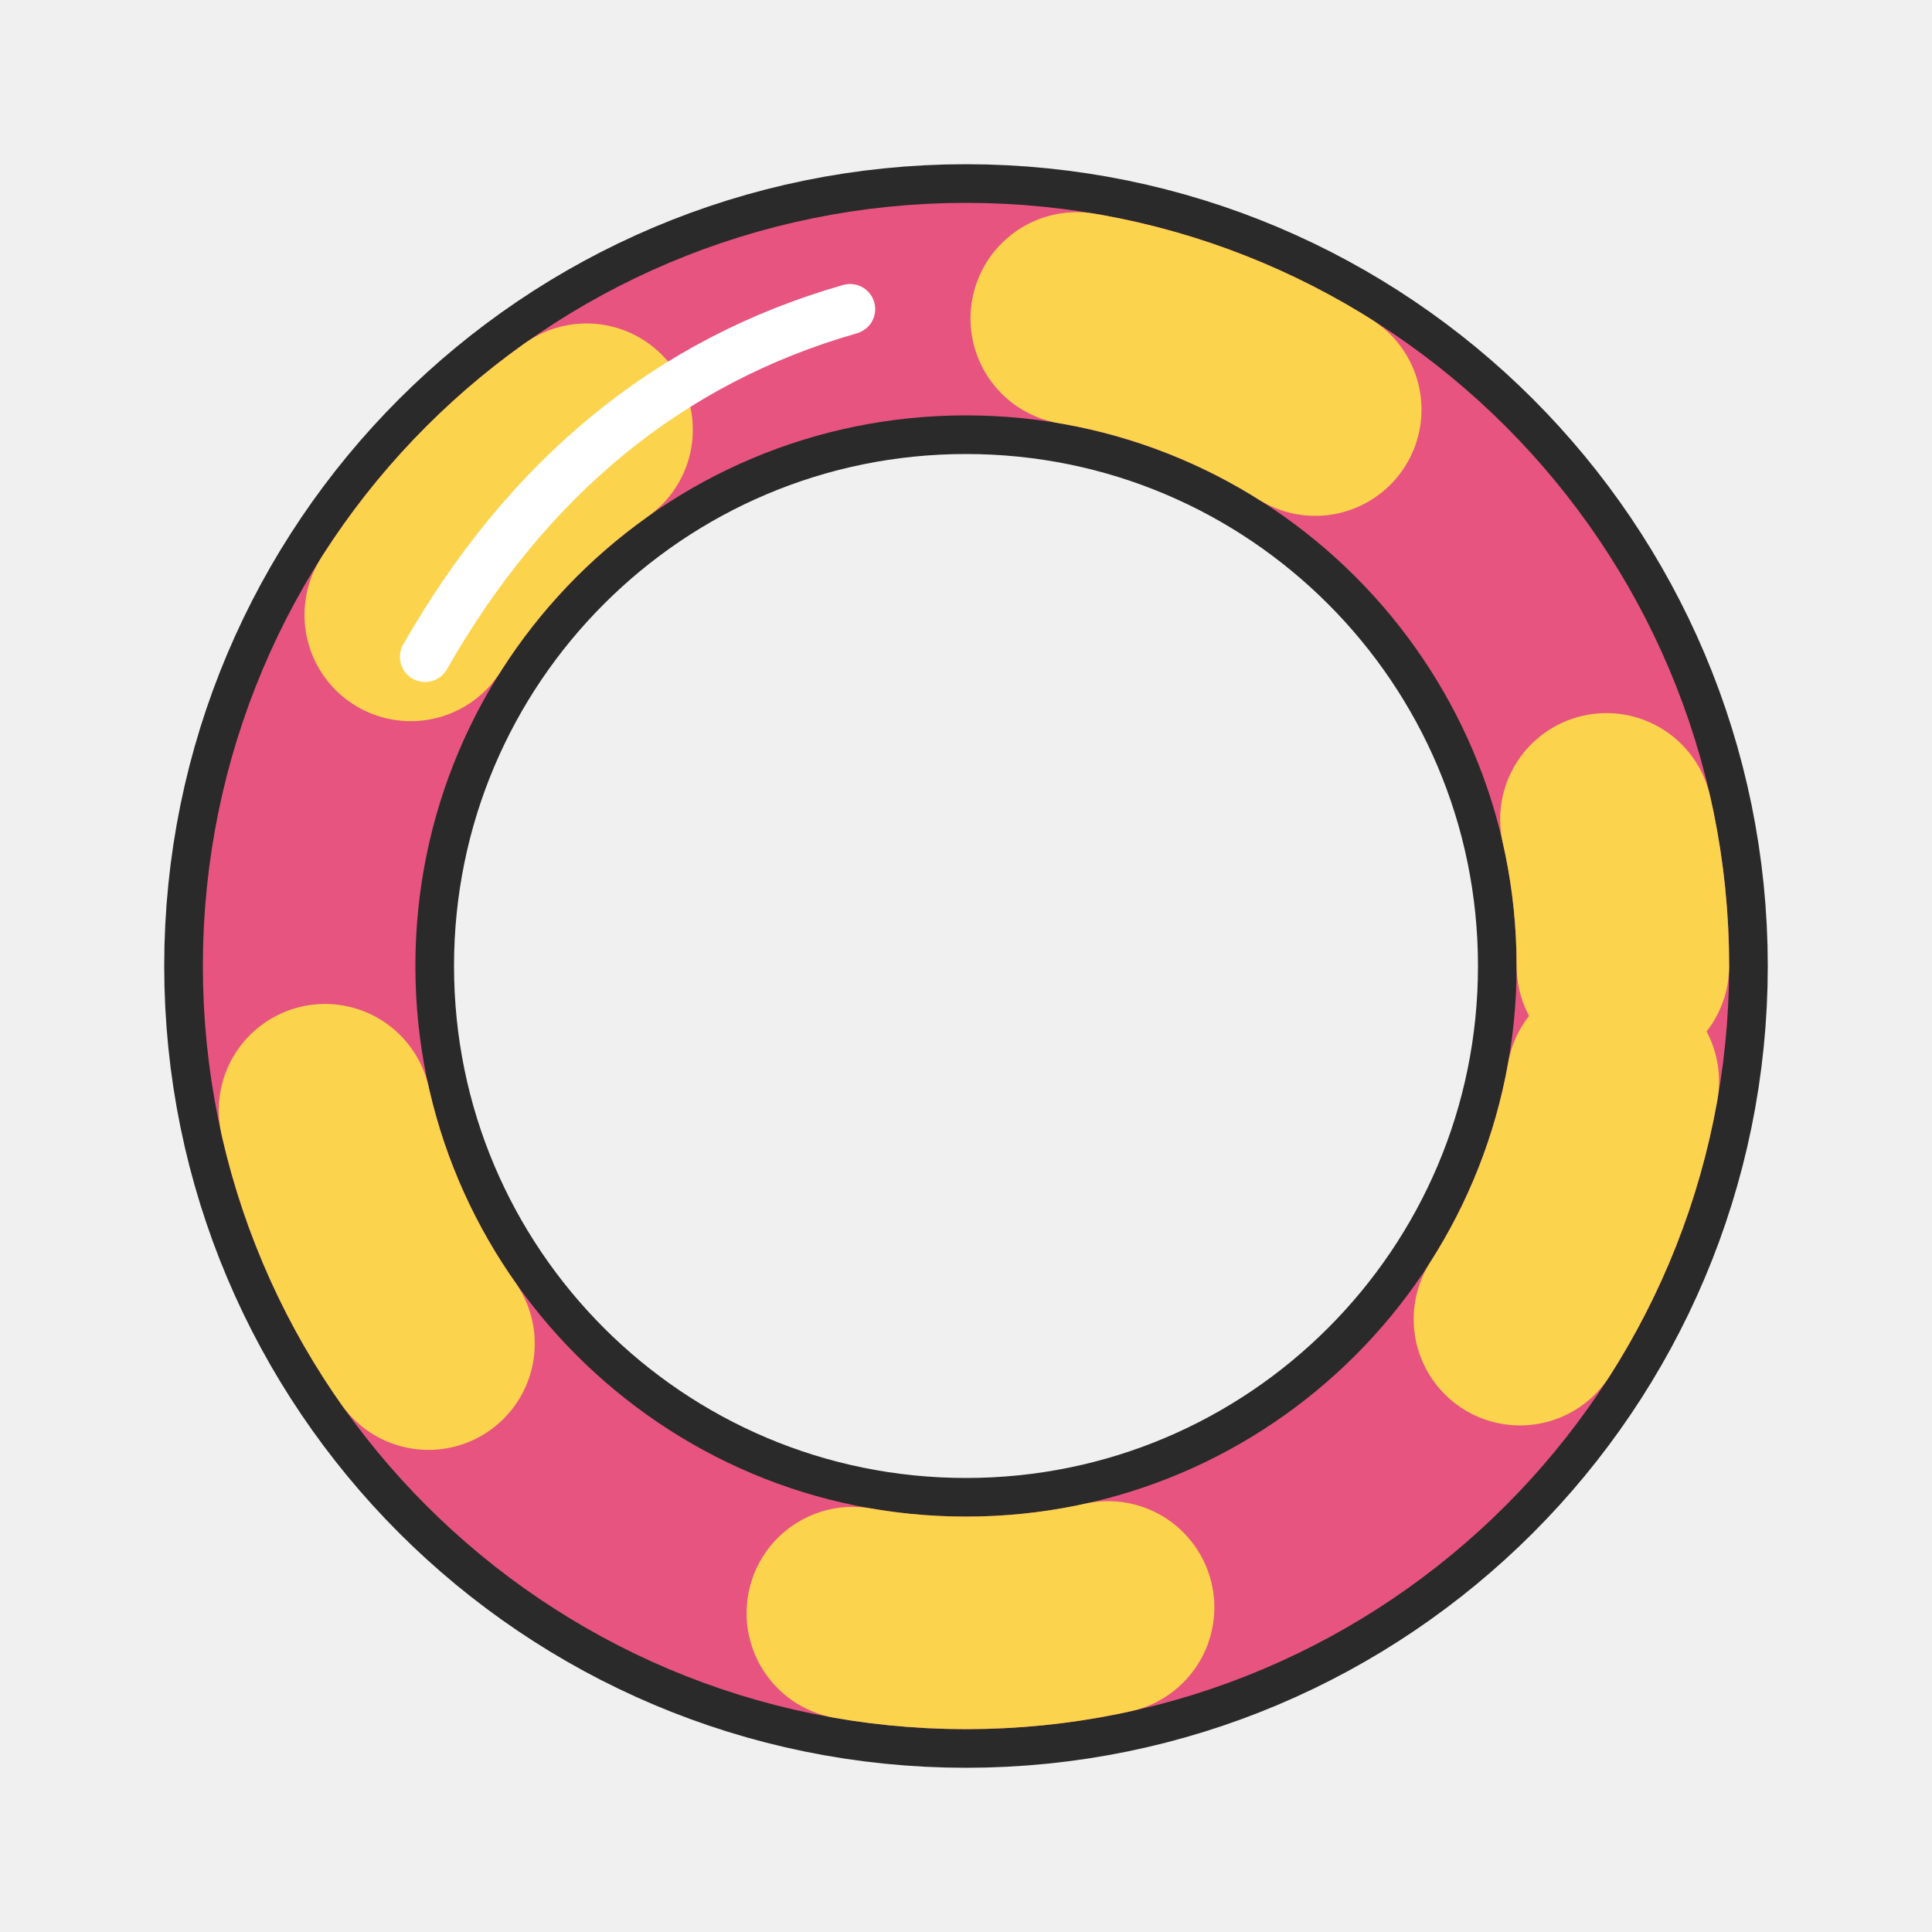
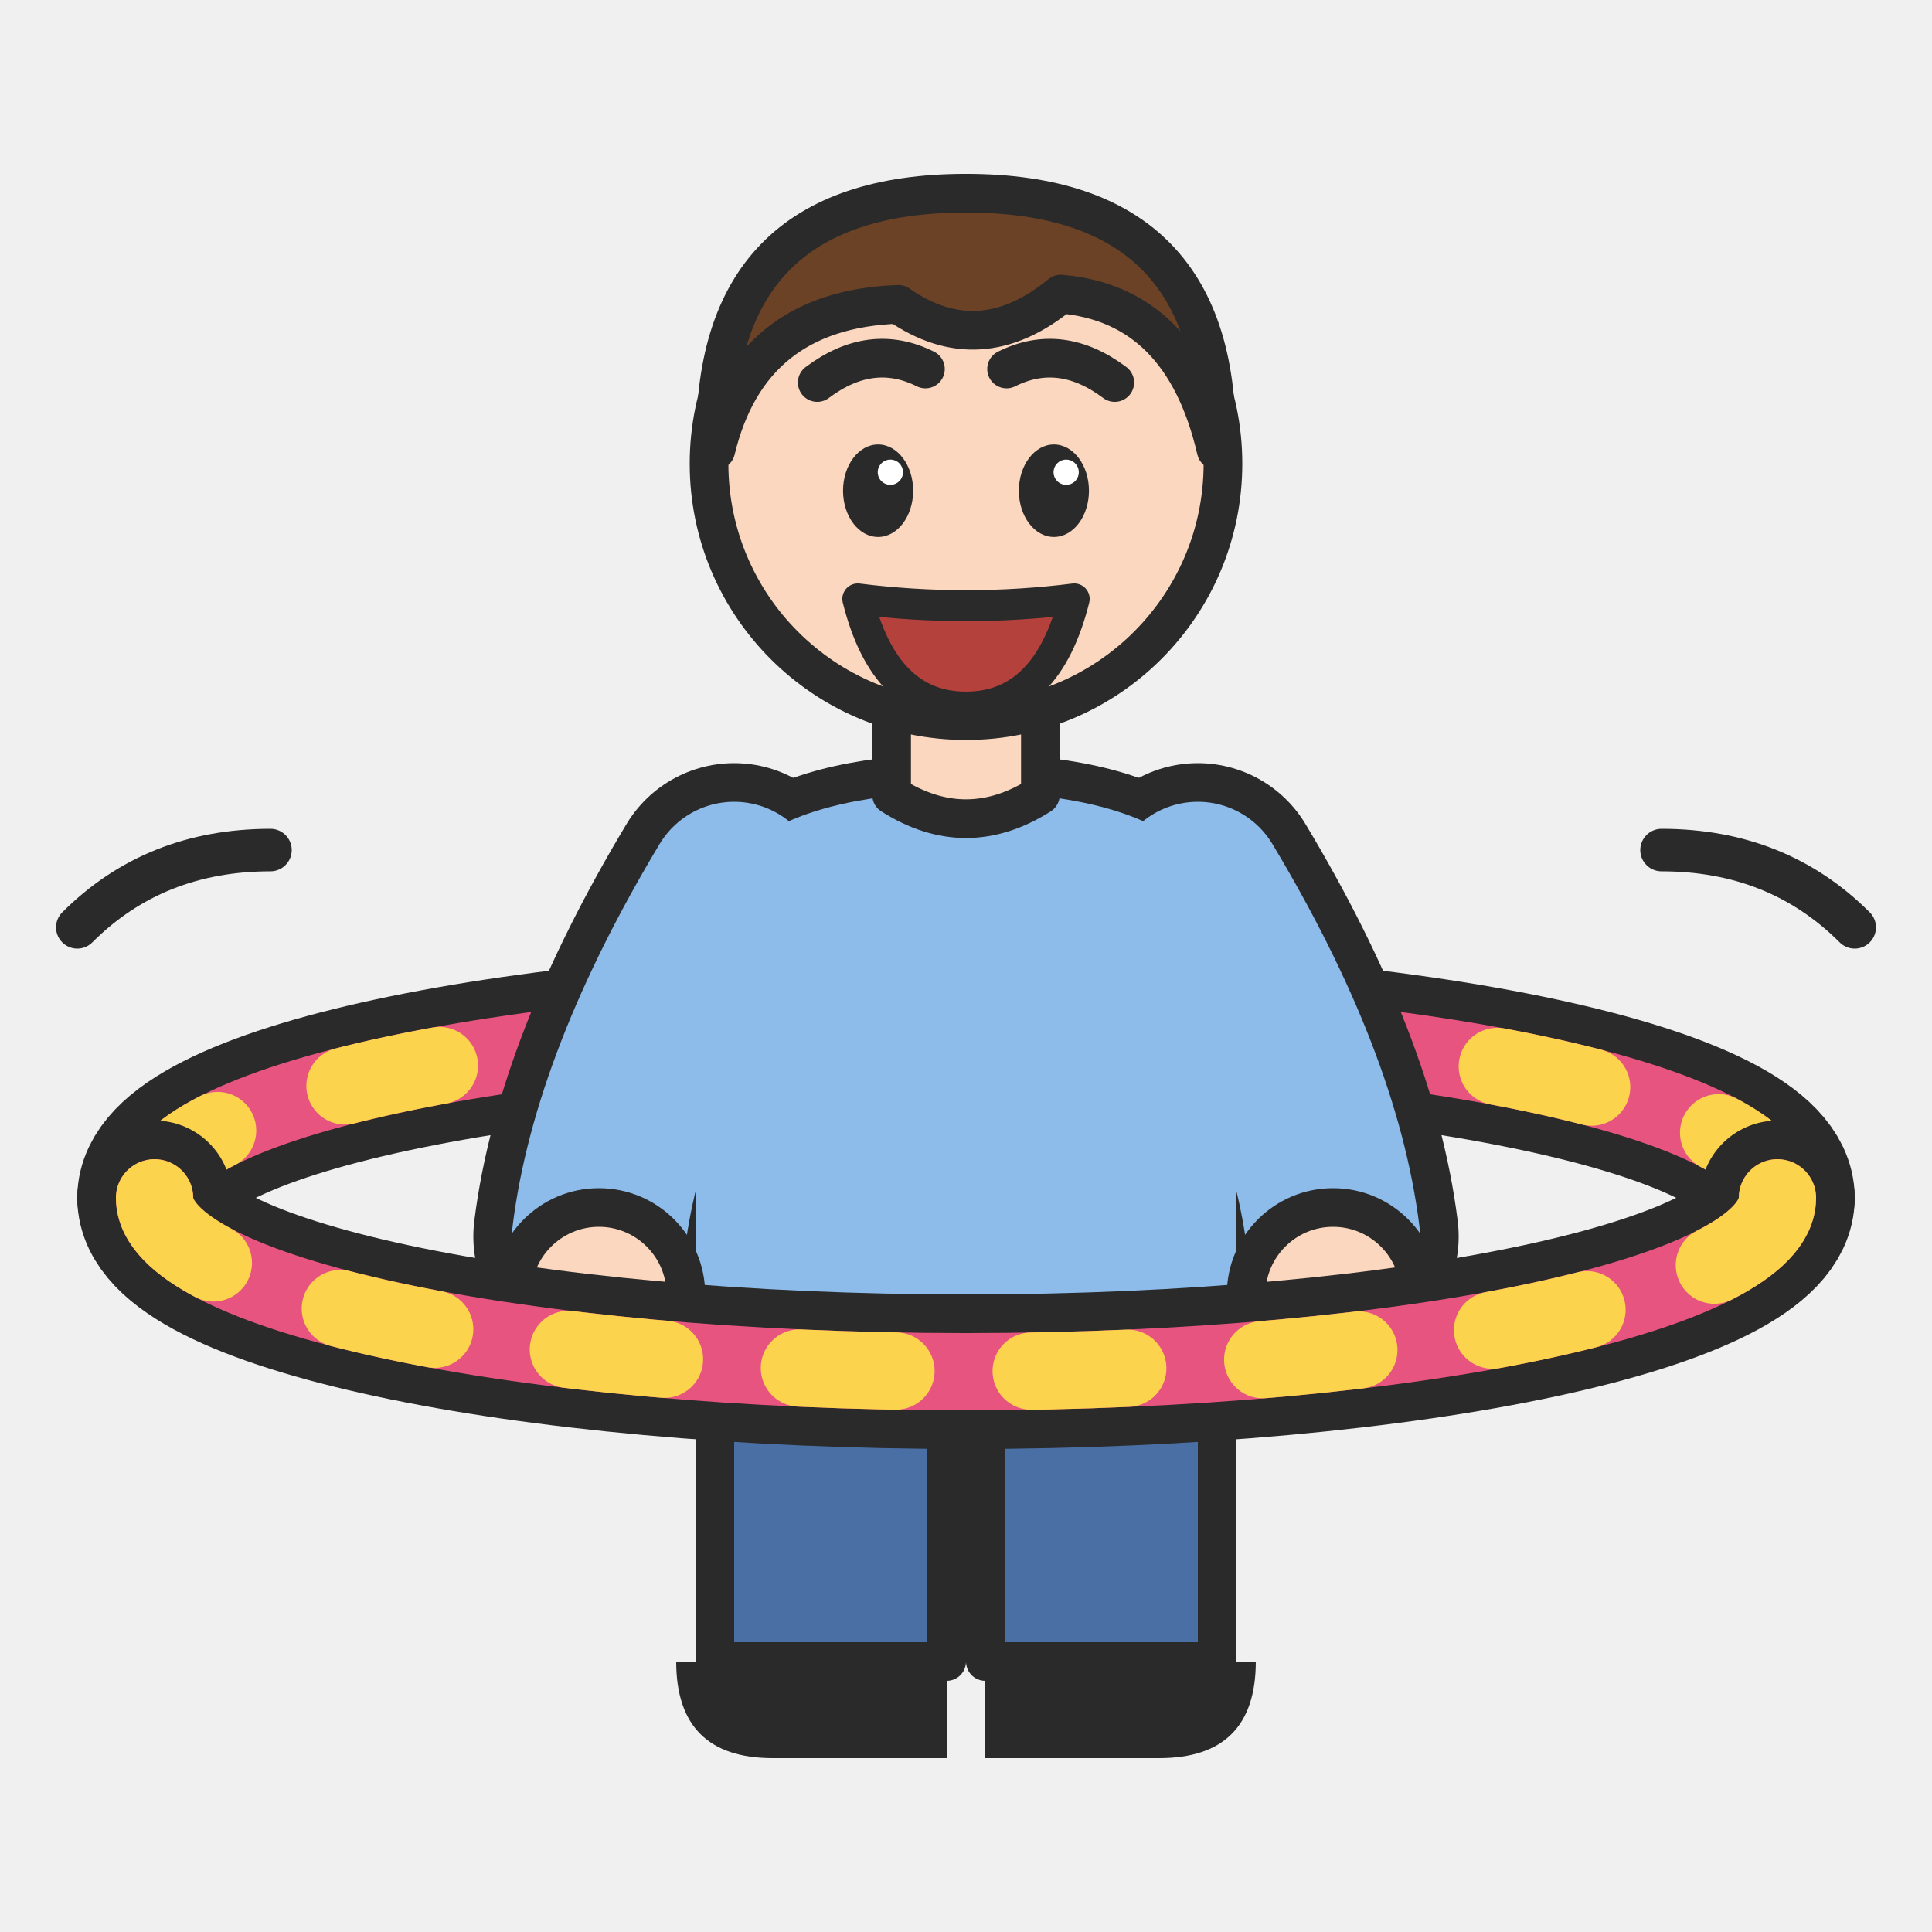
<svg xmlns="http://www.w3.org/2000/svg" viewBox="0 0 100 100" width="512" height="512" stroke-linecap="round" stroke-linejoin="round" role="img" aria-label="obruč">
-   <circle cx="50" cy="50" r="34" fill="none" stroke="#2A2A2A" stroke-width="15" />
-   <circle cx="50" cy="50" r="34" fill="none" stroke="#E75480" stroke-width="11" />
-   <circle cx="50" cy="50" r="34" fill="none" stroke="#FBD34D" stroke-width="11" stroke-dasharray="13.3 26.7" stroke-dashoffset="-6" />
-   <path d="M22 34 Q30 20 44 16" fill="none" stroke="#FFFFFF" stroke-width="2.6" />
+   <path d="M8 62 A42 9 0 0 1 92 62" fill="none" stroke="#2A2A2A" stroke-width="8" />
+   <path d="M8 62 A42 9 0 0 1 92 62" fill="none" stroke="#E75480" stroke-width="4" />
+   <path d="M8 62 A42 9 0 0 1 92 62" fill="none" stroke="#FBD34D" stroke-width="4" stroke-dasharray="5 7" />
+   <path d="M37 64 H49 V86 H37 Z" fill="#4A6FA5" stroke="#2A2A2A" stroke-width="2" />
+   <path d="M51 64 H63 V86 H51 Z" fill="#4A6FA5" stroke="#2A2A2A" stroke-width="2" />
+   <path d="M35 86 Q35 91 40 91 H49 V86 Z" fill="#2A2A2A" stroke="#2A2A2A" stroke-width="0" />
+   <path d="M65 86 Q65 91 60 91 H51 V86 Z" fill="#2A2A2A" stroke="#2A2A2A" stroke-width="0" />
+   <path d="M38 46 Q32 56 31 64" fill="none" stroke="#2A2A2A" stroke-width="13" />
+   <path d="M62 46 Q68 56 69 64" fill="none" stroke="#2A2A2A" stroke-width="13" />
+   <path d="M35 68 V50 Q35 40 50 40 Q65 40 65 50 V68 Z" fill="#8DBBEA" stroke="#2A2A2A" stroke-width="2" />
+   <path d="M38 46 Q32 56 31 64" fill="none" stroke="#8DBBEA" stroke-width="9" />
+   <path d="M62 46 Q68 56 69 64" fill="none" stroke="#8DBBEA" stroke-width="9" />
+   <circle cx="31.0" cy="67.0" r="4.5" fill="#FAD7BE" stroke="#2A2A2A" stroke-width="2" />
+   <circle cx="69.0" cy="67.0" r="4.5" fill="#FAD7BE" stroke="#2A2A2A" stroke-width="2" />
+   <g transform="translate(50 24) scale(0.7) translate(-50 -36)">
+     <path d="M44.5 51 V60.5 Q50 64.0 55.5 60.5 V51" fill="#FAD7BE" stroke="#2A2A2A" stroke-width="2.86" />
+     <circle cx="50" cy="36" r="19" fill="#FAD7BE" stroke="#2A2A2A" stroke-width="2.86" />
+     <path d="M31.5 35 Q31 16 50 16 Q69 16 68.5 35 Q66 24.22 57 23.46 Q51 28.4 45 24.22 Q34 24.6 31.5 35 Z" fill="#6B4226" stroke="#2A2A2A" stroke-width="2.86" />
+     <path d="M39 30 Q43 27 47 29" fill="none" stroke="#2A2A2A" stroke-width="2.86" />
+     <path d="M53 29 Q57 27 61 30" fill="none" stroke="#2A2A2A" stroke-width="2.86" />
+     <ellipse cx="43.5" cy="38.0" rx="2.592" ry="3.42" fill="#2A2A2A" stroke="#2A2A2A" stroke-width="0.0" />
+     <circle cx="44.407" cy="36.632" r="0.933" fill="#FFFFFF" stroke="#2A2A2A" stroke-width="0.0" />
+     <ellipse cx="56.5" cy="38.0" rx="2.592" ry="3.42" fill="#2A2A2A" stroke="#2A2A2A" stroke-width="0.0" />
+     <circle cx="57.407" cy="36.632" r="0.933" fill="#FFFFFF" stroke="#2A2A2A" stroke-width="0.0" />
+     <path d="M42 46 Q50 47 58 46 Q56 54 50 54 Q44 54 42 46 Z" fill="#B5413D" stroke="#2A2A2A" stroke-width="2.29" />
+   </g>
+   <path d="M92 62 A42 9 0 0 1 8 62" fill="none" stroke="#2A2A2A" stroke-width="8" />
+   <path d="M92 62 A42 9 0 0 1 8 62" fill="none" stroke="#E75480" stroke-width="4" />
+   <path d="M92 62 A42 9 0 0 1 8 62" fill="none" stroke="#FBD34D" stroke-width="4" stroke-dasharray="5 7" />
+   <path d="M4 48 Q8 44 14 44 M86 44 Q92 44 96 48" fill="none" stroke="#2A2A2A" stroke-width="2.2" />
</svg>
